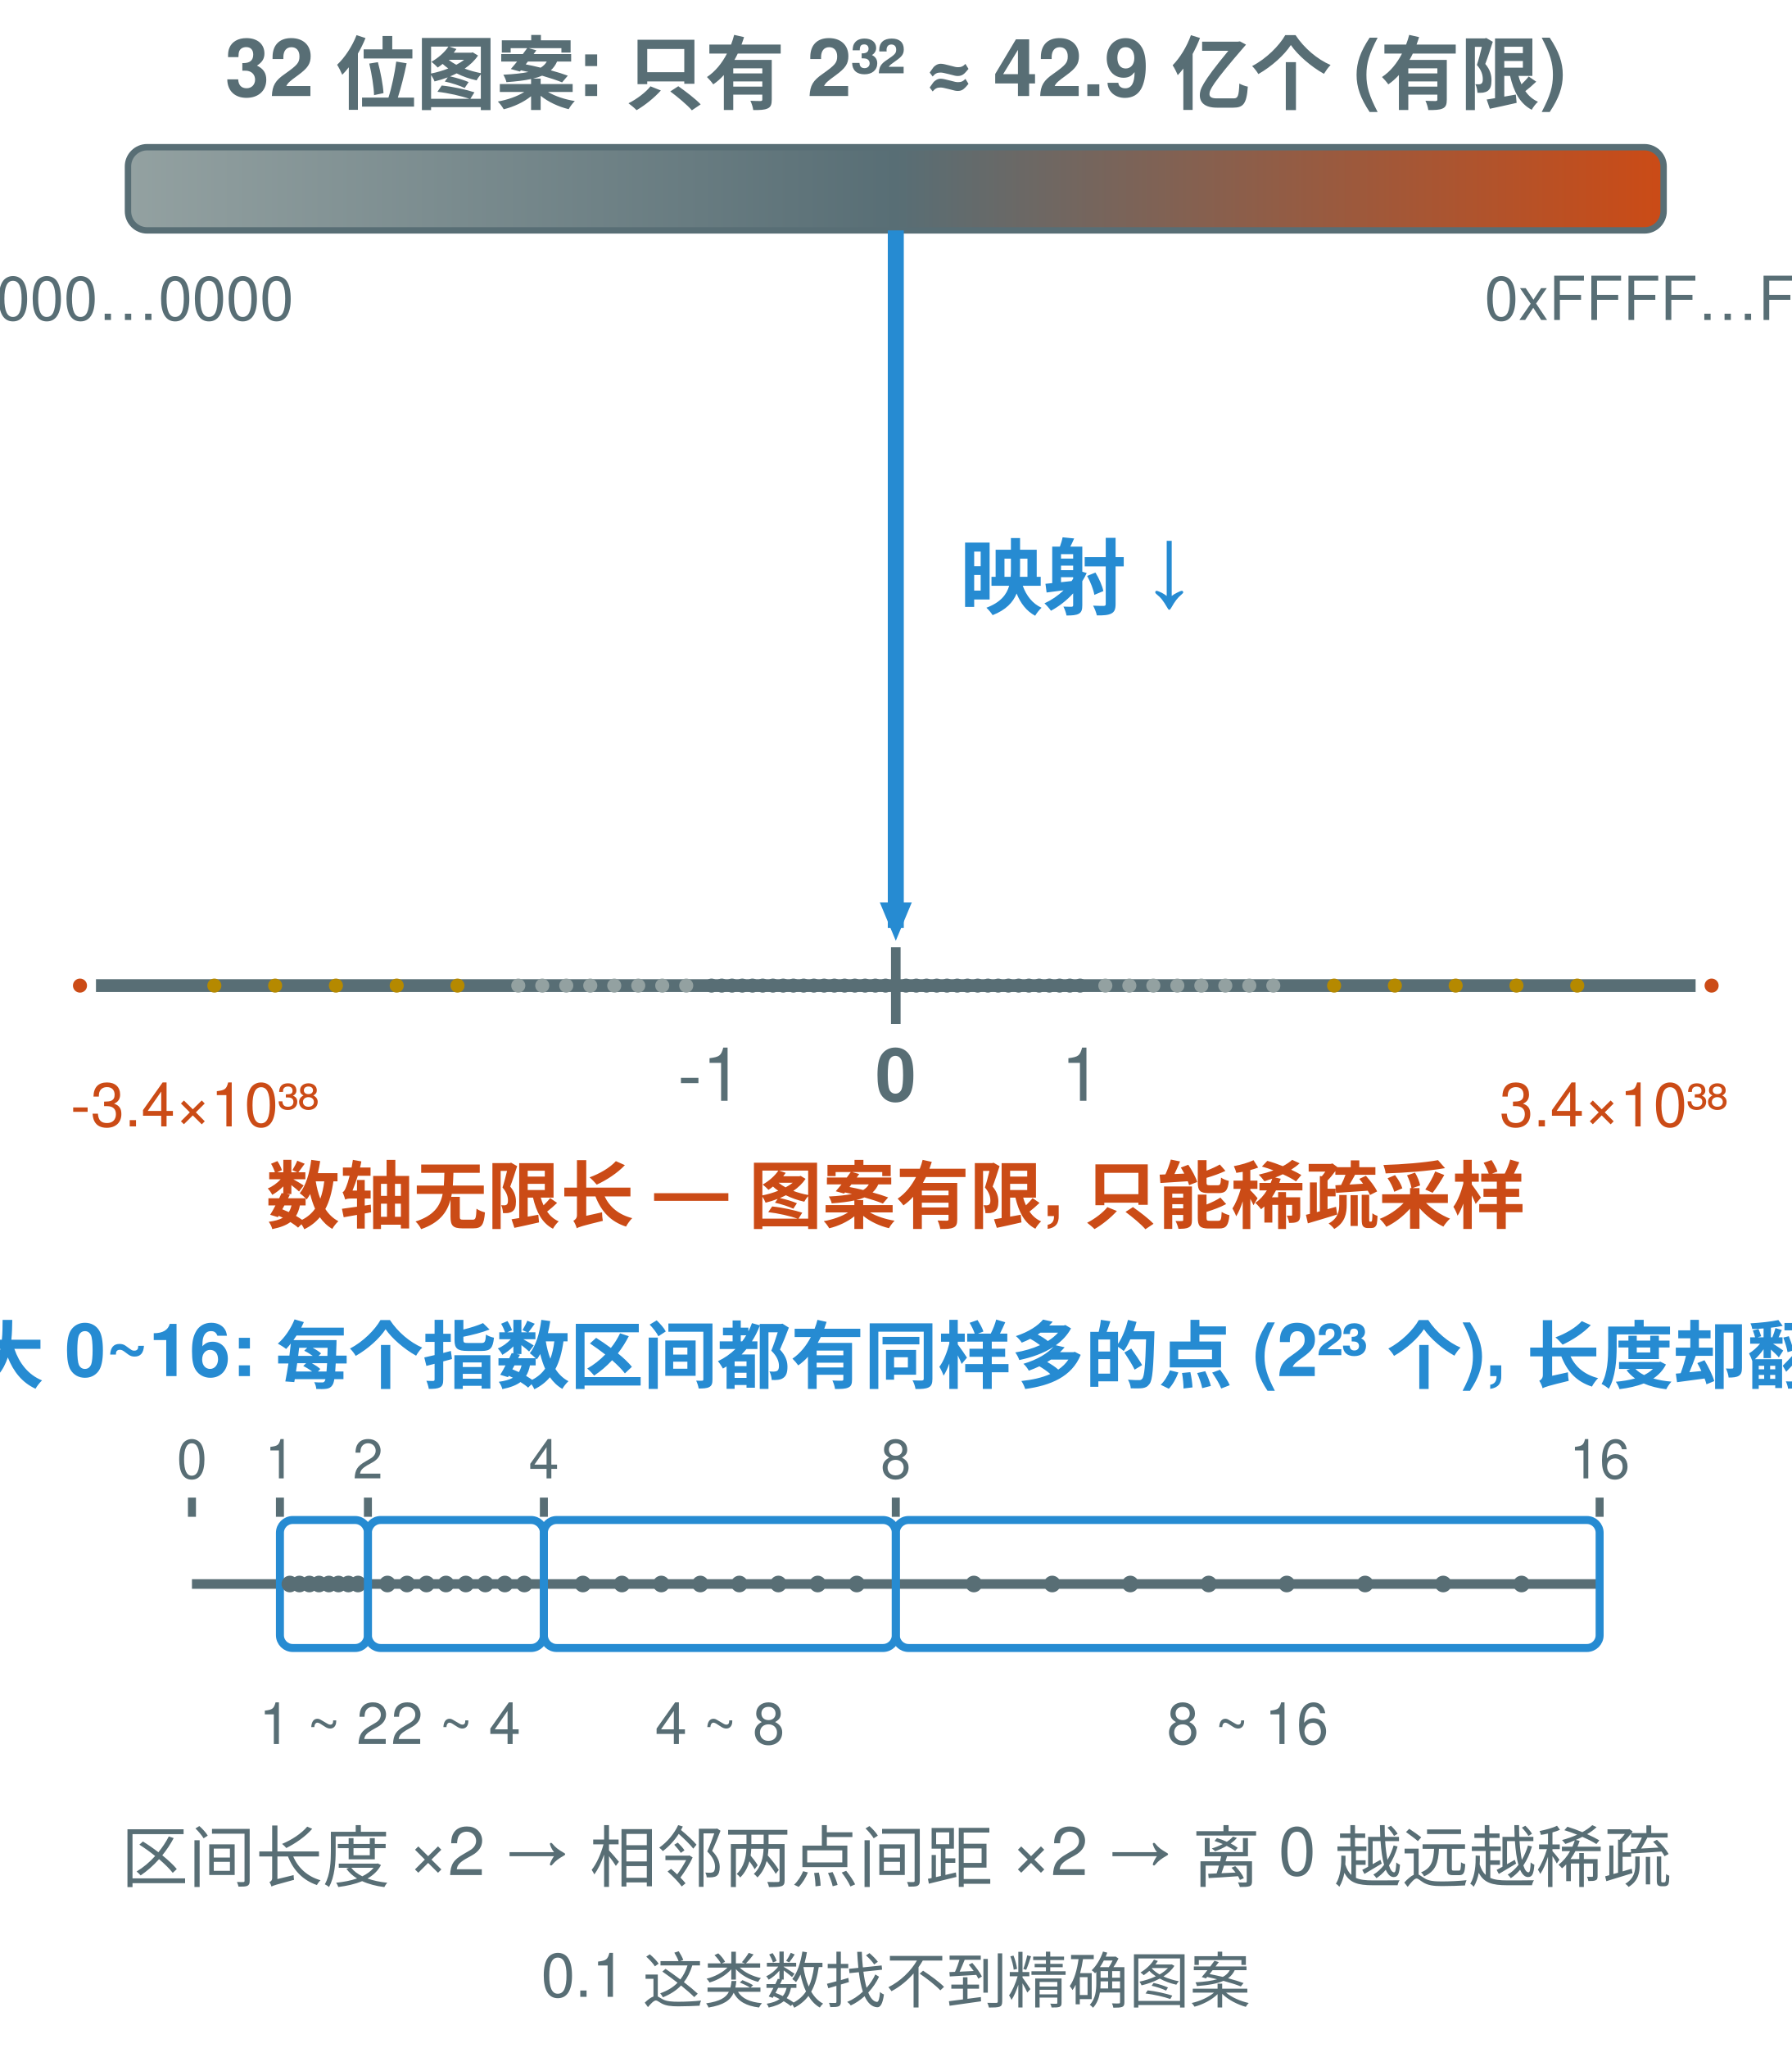
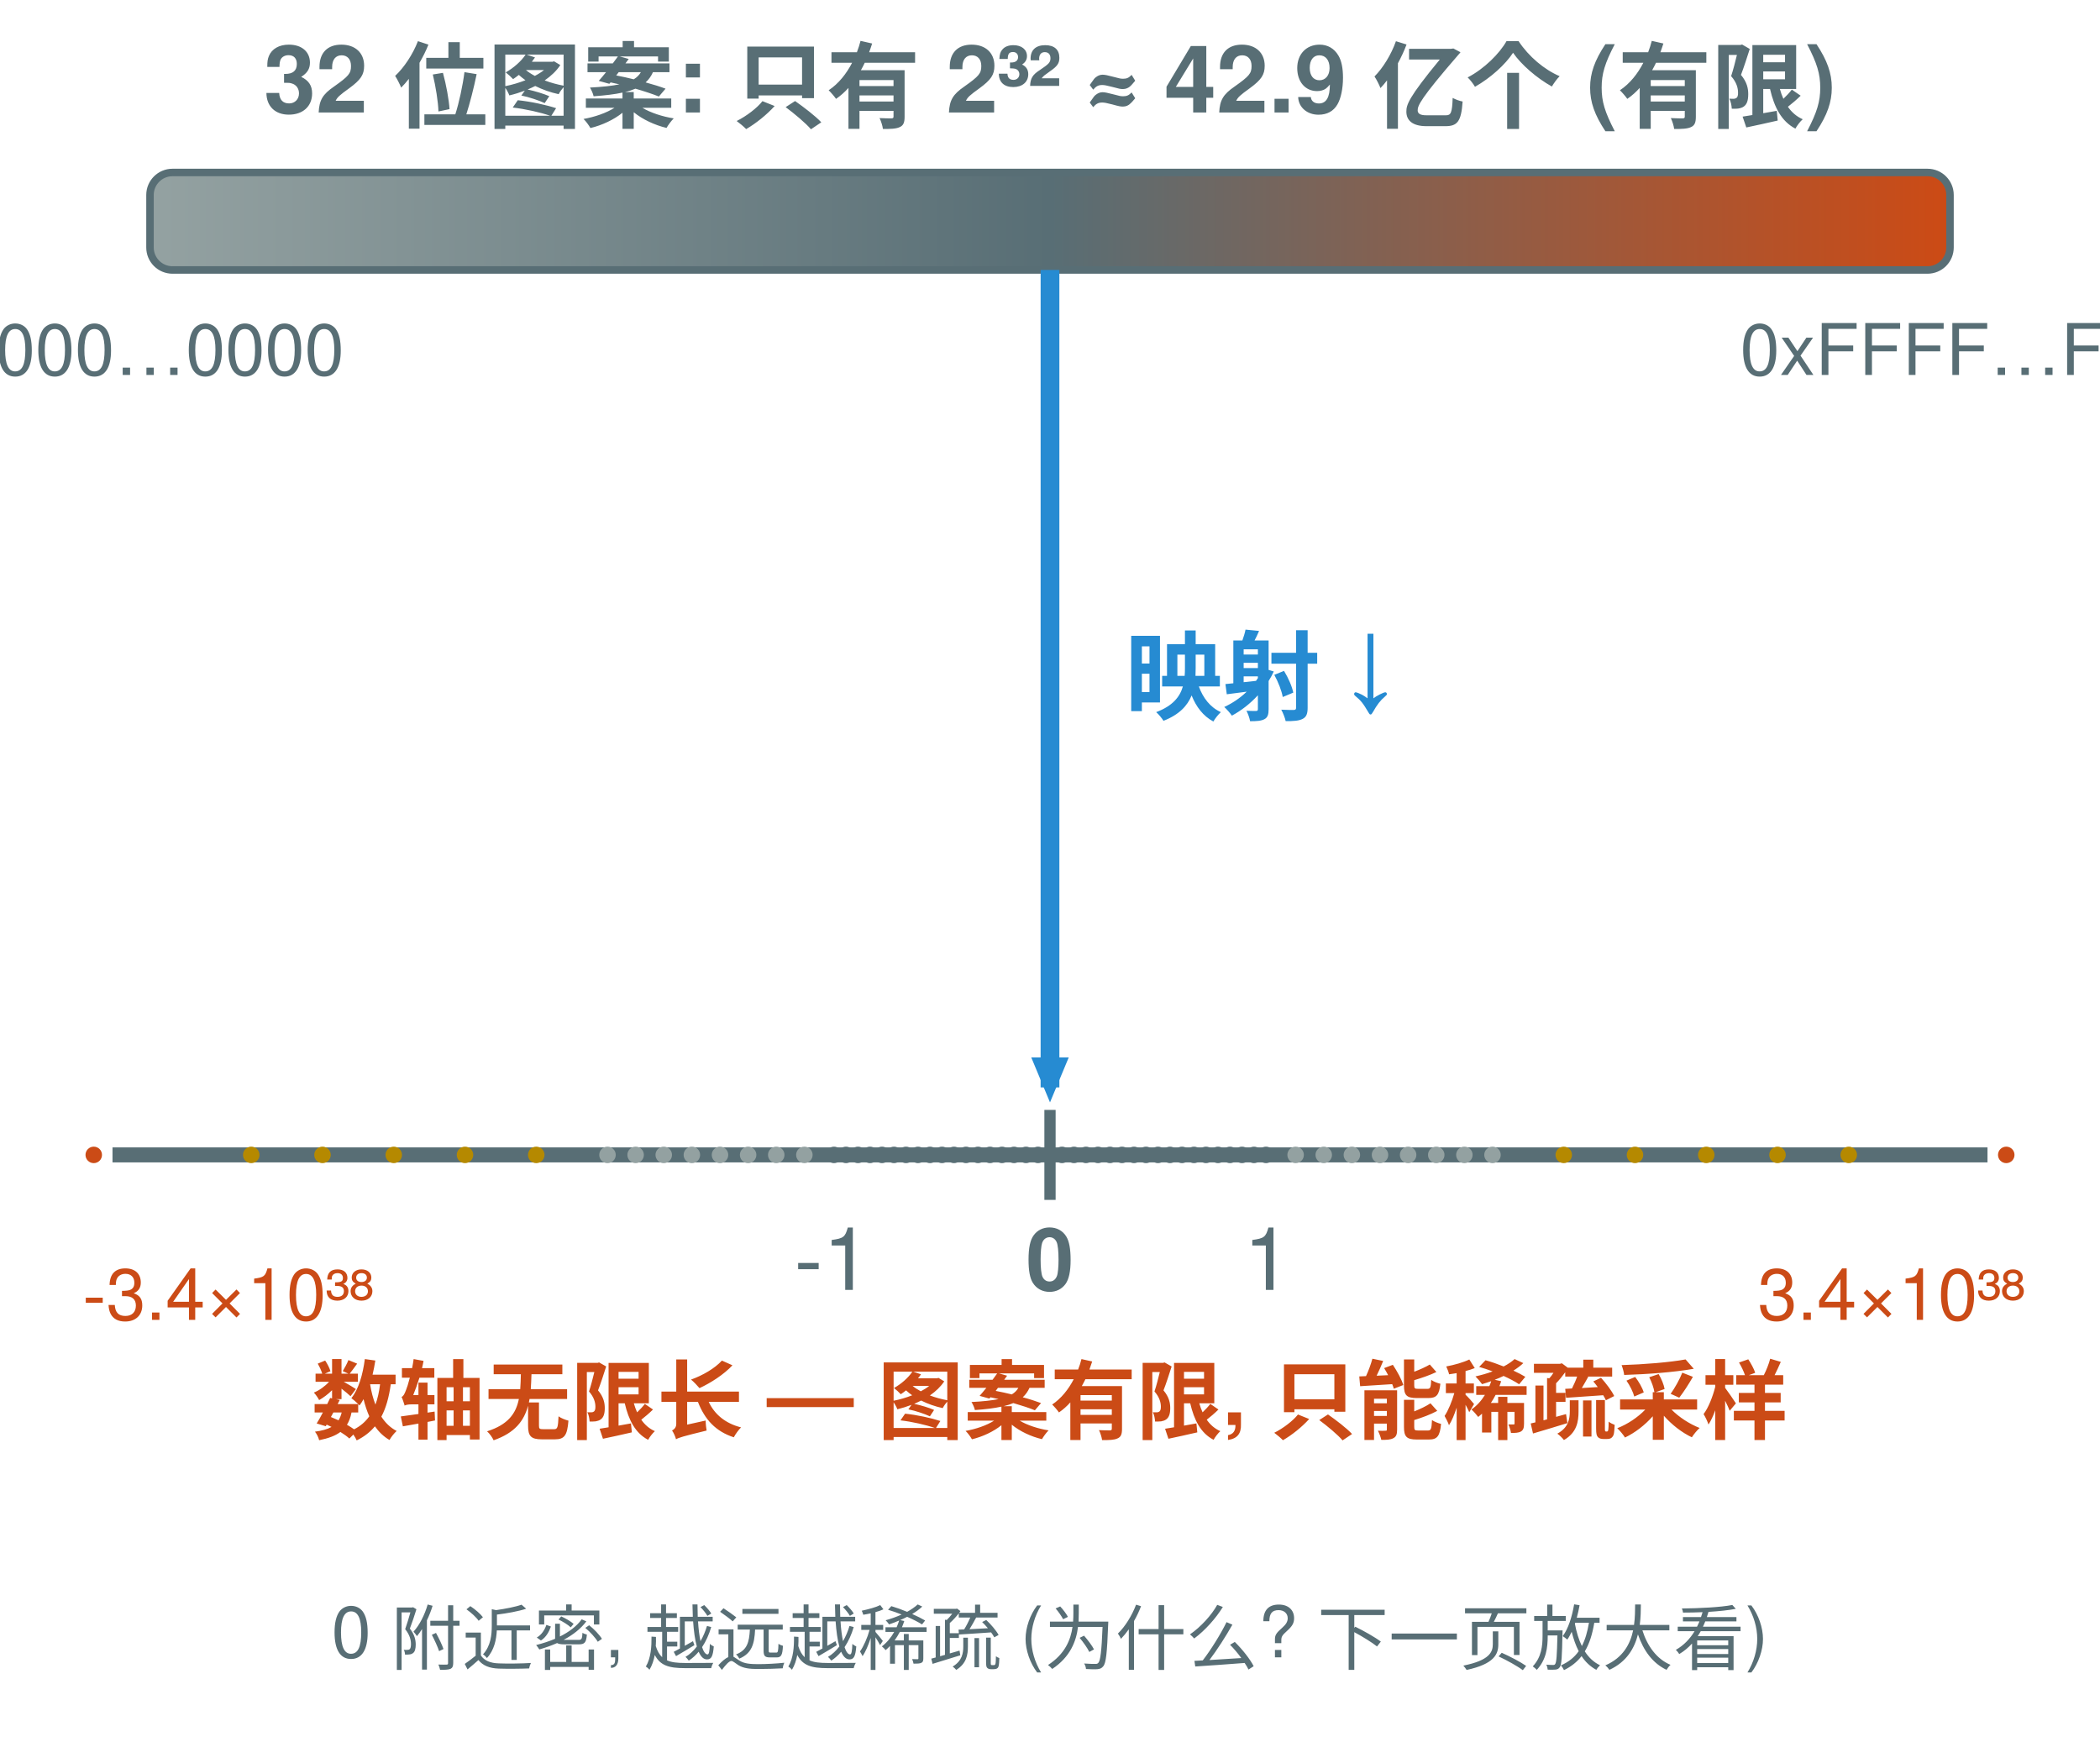
- <svg xmlns="http://www.w3.org/2000/svg" viewBox="0 0 560 640" font-family="Helvetica, Arial, sans-serif">
+ <svg xmlns="http://www.w3.org/2000/svg" viewBox="0 0 560 470" font-family="Helvetica, Arial, sans-serif">
  <text x="280" y="30" fill="#586e75" font-size="25" text-anchor="middle" font-weight="bold">32 位图案: 只有 2³² ≈ 42.9 亿个 (有限)</text>
  <defs>
    <linearGradient id="pat" x1="0" y1="0" x2="1" y2="0">
      <stop offset="0" stop-color="#93a1a1" />
      <stop offset="0.5" stop-color="#586e75" />
      <stop offset="1" stop-color="#cb4b16" />
    </linearGradient>
    <marker id="arr" markerWidth="12" markerHeight="12" refX="8" refY="5" orient="auto" markerUnits="userSpaceOnUse">
      <path d="M 0 0 L 12 5 L 0 10 Z" fill="#268bd2" />
    </marker>
  </defs>
  <rect x="40" y="46" width="480" height="26" rx="6" fill="url(#pat)" stroke="#586e75" stroke-width="2" />
  <text x="30" y="100" fill="#586e75" font-size="19" text-anchor="middle">0x0000…0000</text>
  <text x="530" y="100" fill="#586e75" font-size="19" text-anchor="middle">0xFFFF…FFFF</text>
  <line x1="280" y1="72" x2="280" y2="290" stroke="#268bd2" stroke-width="5" marker-end="url(#arr)" />
  <text x="300" y="190" fill="#268bd2" font-size="26" font-weight="bold">映射 ↓</text>
  <line x1="30" y1="308" x2="530" y2="308" stroke="#586e75" stroke-width="4" />
  <line x1="280" y1="296" x2="280" y2="320" stroke="#586e75" stroke-width="3" />
  <text x="280" y="344" fill="#586e75" font-size="23" text-anchor="middle" font-weight="bold">0</text>
  <text x="338" y="344" fill="#586e75" font-size="23" text-anchor="middle">1</text>
  <text x="222" y="344" fill="#586e75" font-size="23" text-anchor="middle">-1</text>
  <text x="22" y="352" fill="#cb4b16" font-size="19" text-anchor="start">-3.4×10³⁸</text>
  <text x="540" y="352" fill="#cb4b16" font-size="19" text-anchor="end">3.4×10³⁸</text>
  <circle cx="222.4" cy="308" r="2.2" fill="#586e75" />
  <circle cx="225.6" cy="308" r="2.2" fill="#586e75" />
  <circle cx="228.8" cy="308" r="2.2" fill="#586e75" />
  <circle cx="232.0" cy="308" r="2.2" fill="#586e75" />
  <circle cx="235.2" cy="308" r="2.2" fill="#586e75" />
  <circle cx="238.4" cy="308" r="2.2" fill="#586e75" />
  <circle cx="241.6" cy="308" r="2.2" fill="#586e75" />
  <circle cx="244.8" cy="308" r="2.2" fill="#586e75" />
  <circle cx="248.0" cy="308" r="2.2" fill="#586e75" />
  <circle cx="251.2" cy="308" r="2.2" fill="#586e75" />
  <circle cx="254.4" cy="308" r="2.2" fill="#586e75" />
  <circle cx="257.6" cy="308" r="2.2" fill="#586e75" />
  <circle cx="260.8" cy="308" r="2.2" fill="#586e75" />
  <circle cx="264.0" cy="308" r="2.2" fill="#586e75" />
  <circle cx="267.2" cy="308" r="2.2" fill="#586e75" />
  <circle cx="270.4" cy="308" r="2.2" fill="#586e75" />
  <circle cx="273.6" cy="308" r="2.2" fill="#586e75" />
  <circle cx="276.8" cy="308" r="2.2" fill="#586e75" />
  <circle cx="283.2" cy="308" r="2.2" fill="#586e75" />
  <circle cx="286.4" cy="308" r="2.2" fill="#586e75" />
  <circle cx="289.6" cy="308" r="2.2" fill="#586e75" />
  <circle cx="292.8" cy="308" r="2.2" fill="#586e75" />
  <circle cx="296.0" cy="308" r="2.2" fill="#586e75" />
  <circle cx="299.2" cy="308" r="2.2" fill="#586e75" />
  <circle cx="302.4" cy="308" r="2.2" fill="#586e75" />
  <circle cx="305.6" cy="308" r="2.2" fill="#586e75" />
  <circle cx="308.8" cy="308" r="2.2" fill="#586e75" />
  <circle cx="312.0" cy="308" r="2.2" fill="#586e75" />
  <circle cx="315.2" cy="308" r="2.2" fill="#586e75" />
  <circle cx="318.4" cy="308" r="2.2" fill="#586e75" />
  <circle cx="321.6" cy="308" r="2.2" fill="#586e75" />
  <circle cx="324.8" cy="308" r="2.2" fill="#586e75" />
  <circle cx="328.0" cy="308" r="2.2" fill="#586e75" />
  <circle cx="331.2" cy="308" r="2.2" fill="#586e75" />
  <circle cx="334.4" cy="308" r="2.2" fill="#586e75" />
  <circle cx="337.6" cy="308" r="2.2" fill="#586e75" />
  <circle cx="345.5" cy="308" r="2.2" fill="#93a1a1" />
  <circle cx="214.5" cy="308" r="2.2" fill="#93a1a1" />
  <circle cx="353.0" cy="308" r="2.2" fill="#93a1a1" />
  <circle cx="207.0" cy="308" r="2.2" fill="#93a1a1" />
  <circle cx="360.5" cy="308" r="2.2" fill="#93a1a1" />
  <circle cx="199.5" cy="308" r="2.2" fill="#93a1a1" />
  <circle cx="368.0" cy="308" r="2.2" fill="#93a1a1" />
  <circle cx="192.0" cy="308" r="2.2" fill="#93a1a1" />
  <circle cx="375.5" cy="308" r="2.2" fill="#93a1a1" />
  <circle cx="184.5" cy="308" r="2.2" fill="#93a1a1" />
  <circle cx="383.0" cy="308" r="2.2" fill="#93a1a1" />
  <circle cx="177.0" cy="308" r="2.2" fill="#93a1a1" />
  <circle cx="390.5" cy="308" r="2.2" fill="#93a1a1" />
  <circle cx="169.5" cy="308" r="2.2" fill="#93a1a1" />
  <circle cx="398.0" cy="308" r="2.2" fill="#93a1a1" />
  <circle cx="162.0" cy="308" r="2.2" fill="#93a1a1" />
  <circle cx="417.0" cy="308" r="2.2" fill="#b58900" />
  <circle cx="143.0" cy="308" r="2.2" fill="#b58900" />
  <circle cx="436.0" cy="308" r="2.2" fill="#b58900" />
  <circle cx="124.0" cy="308" r="2.2" fill="#b58900" />
  <circle cx="455.0" cy="308" r="2.2" fill="#b58900" />
  <circle cx="105.0" cy="308" r="2.2" fill="#b58900" />
  <circle cx="474.0" cy="308" r="2.2" fill="#b58900" />
  <circle cx="86.0" cy="308" r="2.2" fill="#b58900" />
  <circle cx="493.0" cy="308" r="2.2" fill="#b58900" />
  <circle cx="67.0" cy="308" r="2.2" fill="#b58900" />
  <circle cx="535.0" cy="308" r="2.2" fill="#cb4b16" />
  <circle cx="25.0" cy="308" r="2.2" fill="#cb4b16" />
  <circle cx="577.0" cy="308" r="2.2" fill="#cb4b16" />
  <circle cx="-17.0" cy="308" r="2.2" fill="#cb4b16" />
  <circle cx="619.0" cy="308" r="2.2" fill="#cb4b16" />
  <circle cx="-59.0" cy="308" r="2.2" fill="#cb4b16" />
  <text x="280" y="382" fill="#cb4b16" font-size="23" text-anchor="middle" font-weight="bold">数轴无限长 — 图案有限, 只能稀疏采样</text>
-   <text x="280" y="432" fill="#268bd2" font-size="23" text-anchor="middle" font-weight="bold">放大 0~16: 每个指数区间都有同样多的点 (2²³ 个), 长度却翻倍</text>
-   <line x1="60" y1="495" x2="500" y2="495" stroke="#586e75" stroke-width="3" />
-   <rect x="87.5" y="475" width="27.5" height="40" fill="none" stroke="#268bd2" stroke-width="2.5" rx="4" />
-   <circle cx="90.6" cy="495" r="2.6" fill="#586e75" />
-   <circle cx="93.6" cy="495" r="2.6" fill="#586e75" />
-   <circle cx="96.7" cy="495" r="2.6" fill="#586e75" />
-   <circle cx="99.7" cy="495" r="2.6" fill="#586e75" />
-   <circle cx="102.8" cy="495" r="2.6" fill="#586e75" />
-   <circle cx="105.8" cy="495" r="2.6" fill="#586e75" />
-   <circle cx="108.9" cy="495" r="2.6" fill="#586e75" />
-   <circle cx="111.9" cy="495" r="2.6" fill="#586e75" />
-   <text x="101.2" y="545" fill="#586e75" font-size="18" text-anchor="middle">1 ~ 2</text>
-   <rect x="115.0" y="475" width="55.0" height="40" fill="none" stroke="#268bd2" stroke-width="2.5" rx="4" />
-   <circle cx="121.1" cy="495" r="2.6" fill="#586e75" />
-   <circle cx="127.2" cy="495" r="2.6" fill="#586e75" />
-   <circle cx="133.3" cy="495" r="2.6" fill="#586e75" />
-   <circle cx="139.4" cy="495" r="2.6" fill="#586e75" />
-   <circle cx="145.6" cy="495" r="2.6" fill="#586e75" />
-   <circle cx="151.7" cy="495" r="2.6" fill="#586e75" />
-   <circle cx="157.8" cy="495" r="2.6" fill="#586e75" />
-   <circle cx="163.9" cy="495" r="2.6" fill="#586e75" />
-   <text x="142.5" y="545" fill="#586e75" font-size="18" text-anchor="middle">2 ~ 4</text>
-   <rect x="170.0" y="475" width="110.0" height="40" fill="none" stroke="#268bd2" stroke-width="2.5" rx="4" />
-   <circle cx="182.2" cy="495" r="2.6" fill="#586e75" />
-   <circle cx="194.4" cy="495" r="2.6" fill="#586e75" />
-   <circle cx="206.7" cy="495" r="2.6" fill="#586e75" />
-   <circle cx="218.9" cy="495" r="2.6" fill="#586e75" />
-   <circle cx="231.1" cy="495" r="2.6" fill="#586e75" />
-   <circle cx="243.3" cy="495" r="2.6" fill="#586e75" />
-   <circle cx="255.6" cy="495" r="2.6" fill="#586e75" />
-   <circle cx="267.8" cy="495" r="2.6" fill="#586e75" />
-   <text x="225.0" y="545" fill="#586e75" font-size="18" text-anchor="middle">4 ~ 8</text>
-   <rect x="280.0" y="475" width="220.0" height="40" fill="none" stroke="#268bd2" stroke-width="2.5" rx="4" />
-   <circle cx="304.4" cy="495" r="2.6" fill="#586e75" />
-   <circle cx="328.9" cy="495" r="2.6" fill="#586e75" />
-   <circle cx="353.3" cy="495" r="2.6" fill="#586e75" />
-   <circle cx="377.8" cy="495" r="2.6" fill="#586e75" />
-   <circle cx="402.2" cy="495" r="2.6" fill="#586e75" />
-   <circle cx="426.7" cy="495" r="2.6" fill="#586e75" />
-   <circle cx="451.1" cy="495" r="2.6" fill="#586e75" />
-   <circle cx="475.6" cy="495" r="2.6" fill="#586e75" />
-   <text x="390.0" y="545" fill="#586e75" font-size="18" text-anchor="middle">8 ~ 16</text>
-   <line x1="60.0" y1="468" x2="60.0" y2="474" stroke="#586e75" stroke-width="2.5" />
-   <text x="60.0" y="462" fill="#586e75" font-size="17" text-anchor="middle">0</text>
-   <line x1="87.5" y1="468" x2="87.5" y2="474" stroke="#586e75" stroke-width="2.5" />
-   <text x="87.5" y="462" fill="#586e75" font-size="17" text-anchor="middle">1</text>
-   <line x1="115.0" y1="468" x2="115.0" y2="474" stroke="#586e75" stroke-width="2.5" />
-   <text x="115.0" y="462" fill="#586e75" font-size="17" text-anchor="middle">2</text>
-   <line x1="170.0" y1="468" x2="170.0" y2="474" stroke="#586e75" stroke-width="2.5" />
-   <text x="170.0" y="462" fill="#586e75" font-size="17" text-anchor="middle">4</text>
-   <line x1="280.0" y1="468" x2="280.0" y2="474" stroke="#586e75" stroke-width="2.5" />
-   <text x="280.0" y="462" fill="#586e75" font-size="17" text-anchor="middle">8</text>
-   <line x1="500.0" y1="468" x2="500.0" y2="474" stroke="#586e75" stroke-width="2.5" />
-   <text x="500.0" y="462" fill="#586e75" font-size="17" text-anchor="middle">16</text>
-   <text x="280" y="588" fill="#586e75" font-size="21" text-anchor="middle">区间长度 ×2 → 相邻两点间距 ×2 → 离 0 越远越稀疏</text>
-   <text x="280" y="624" fill="#586e75" font-size="19" text-anchor="middle">0.1 这类数找不到精确图案</text>
+   <text x="280" y="442" fill="#586e75" font-size="19" text-anchor="middle">0 附近密, 越远越稀疏 (为什么? 下一页放大看)</text>
</svg>
